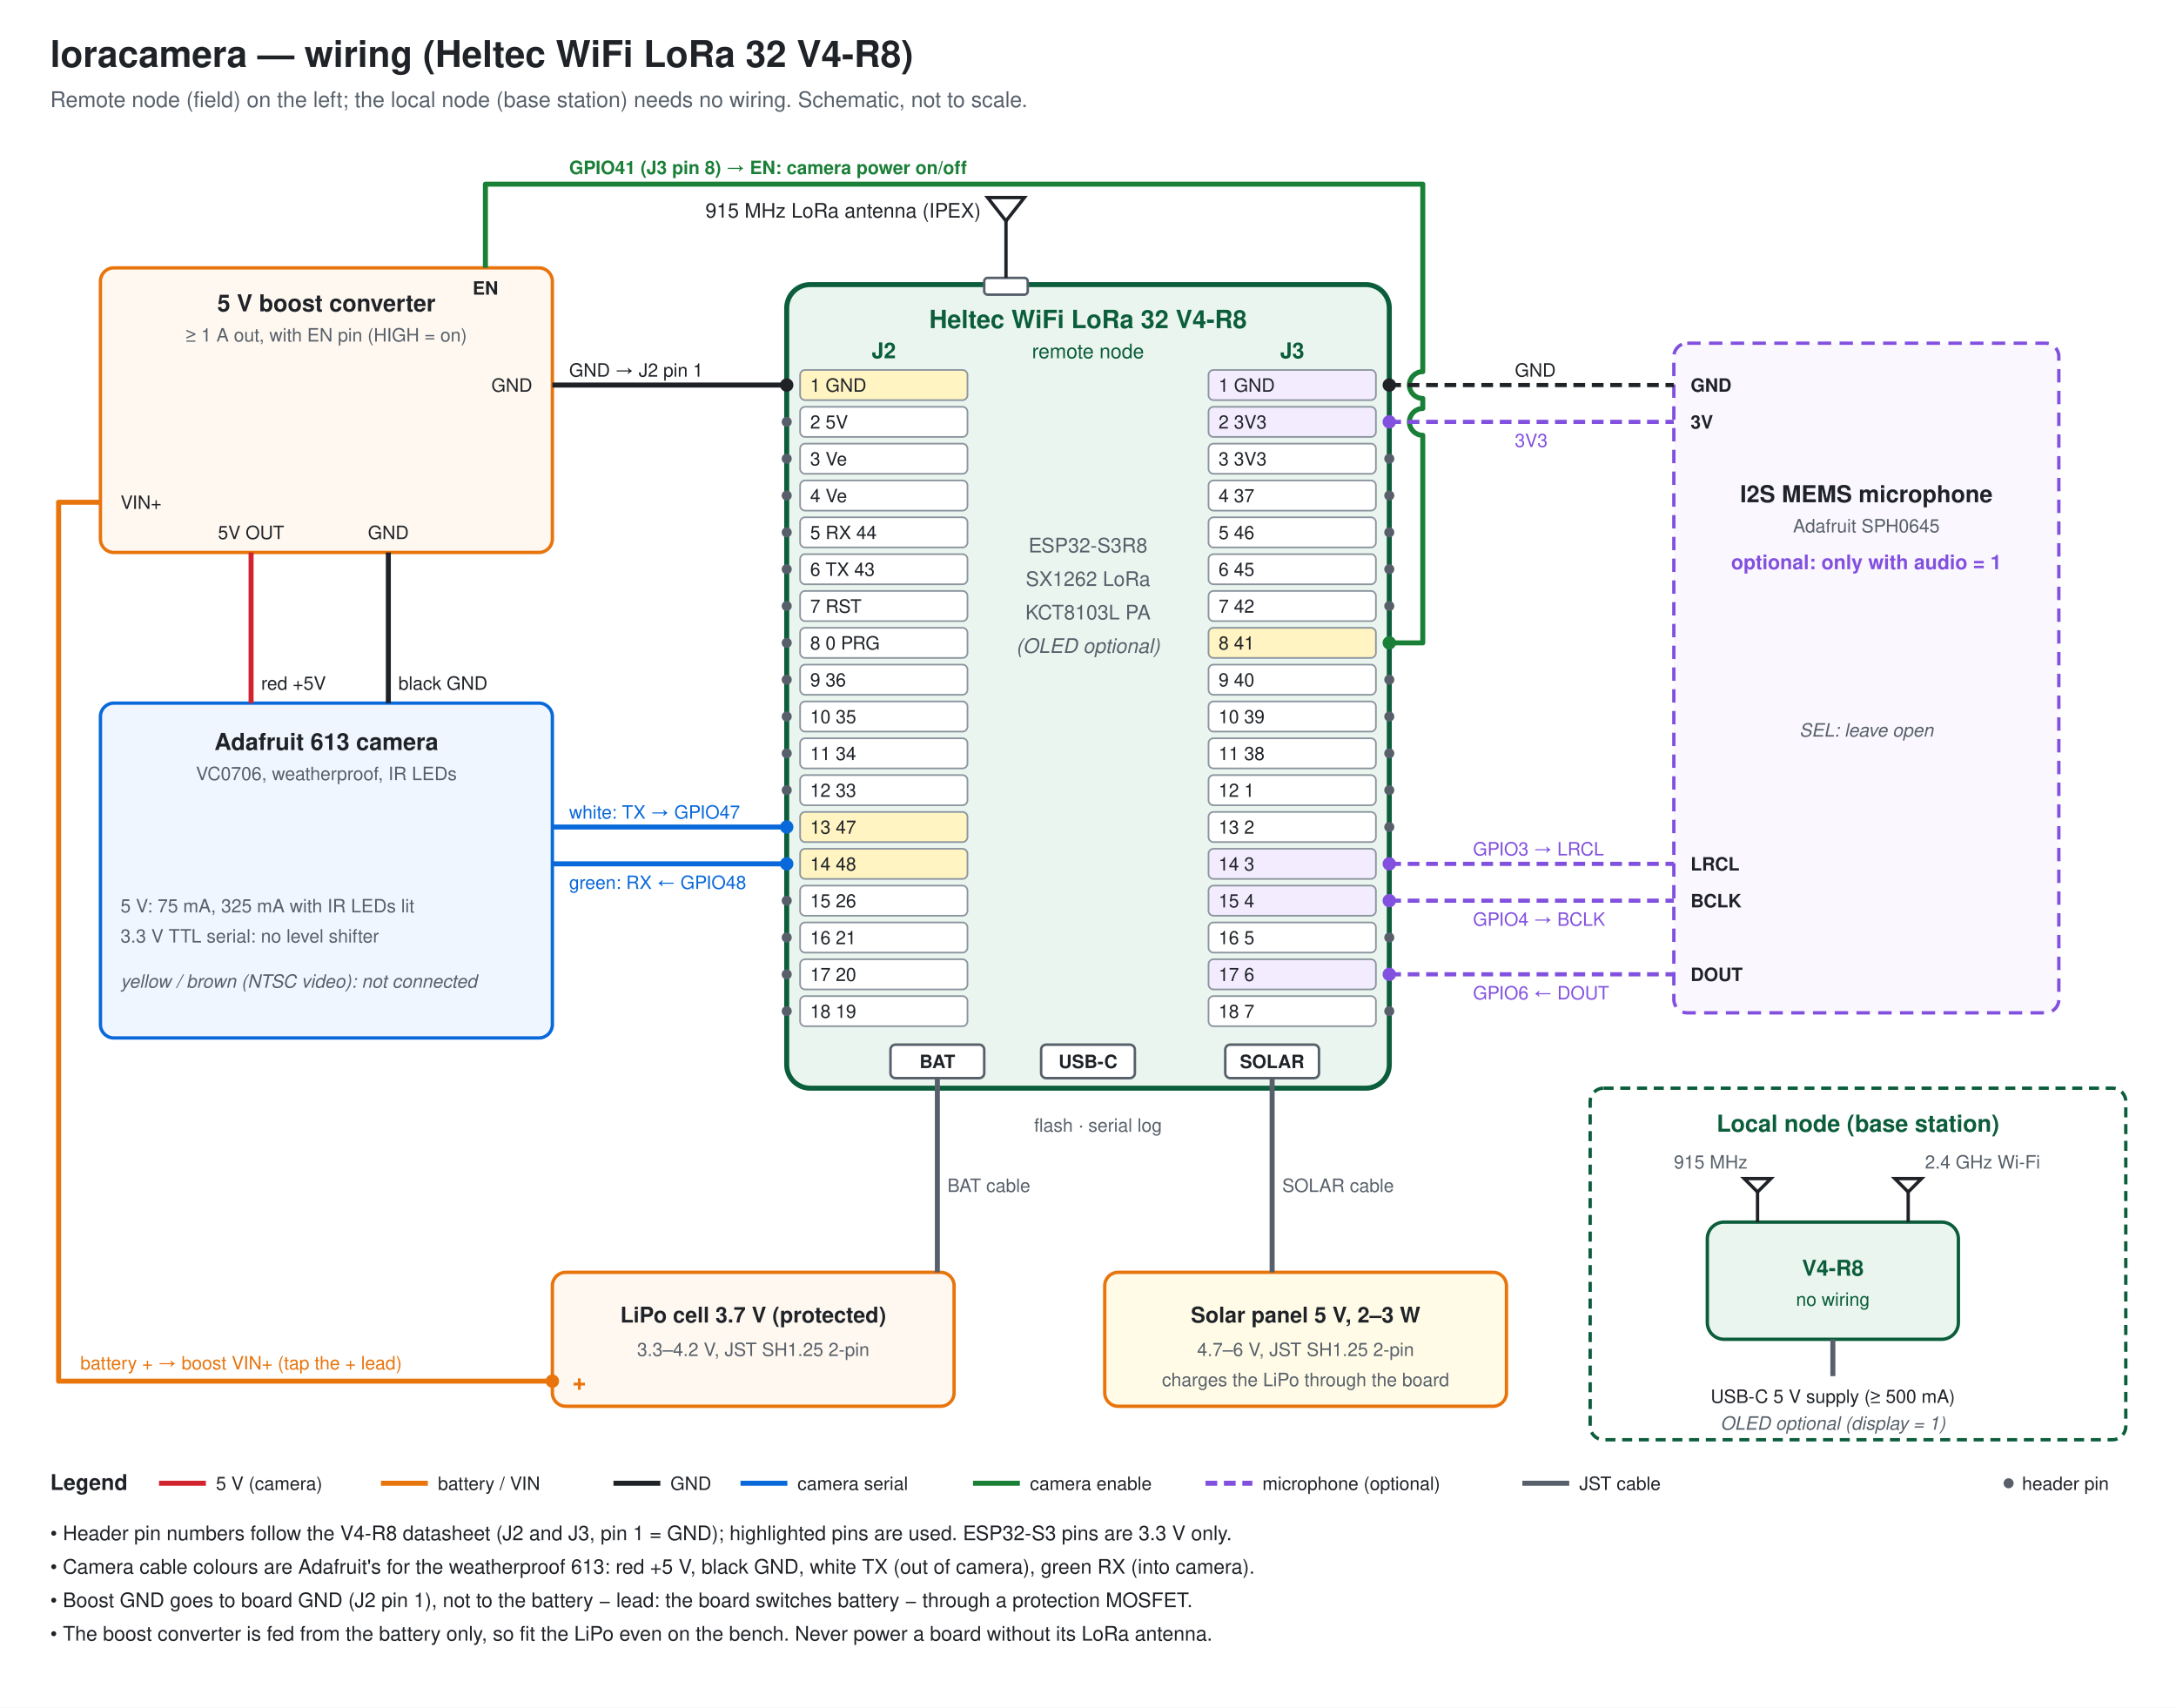
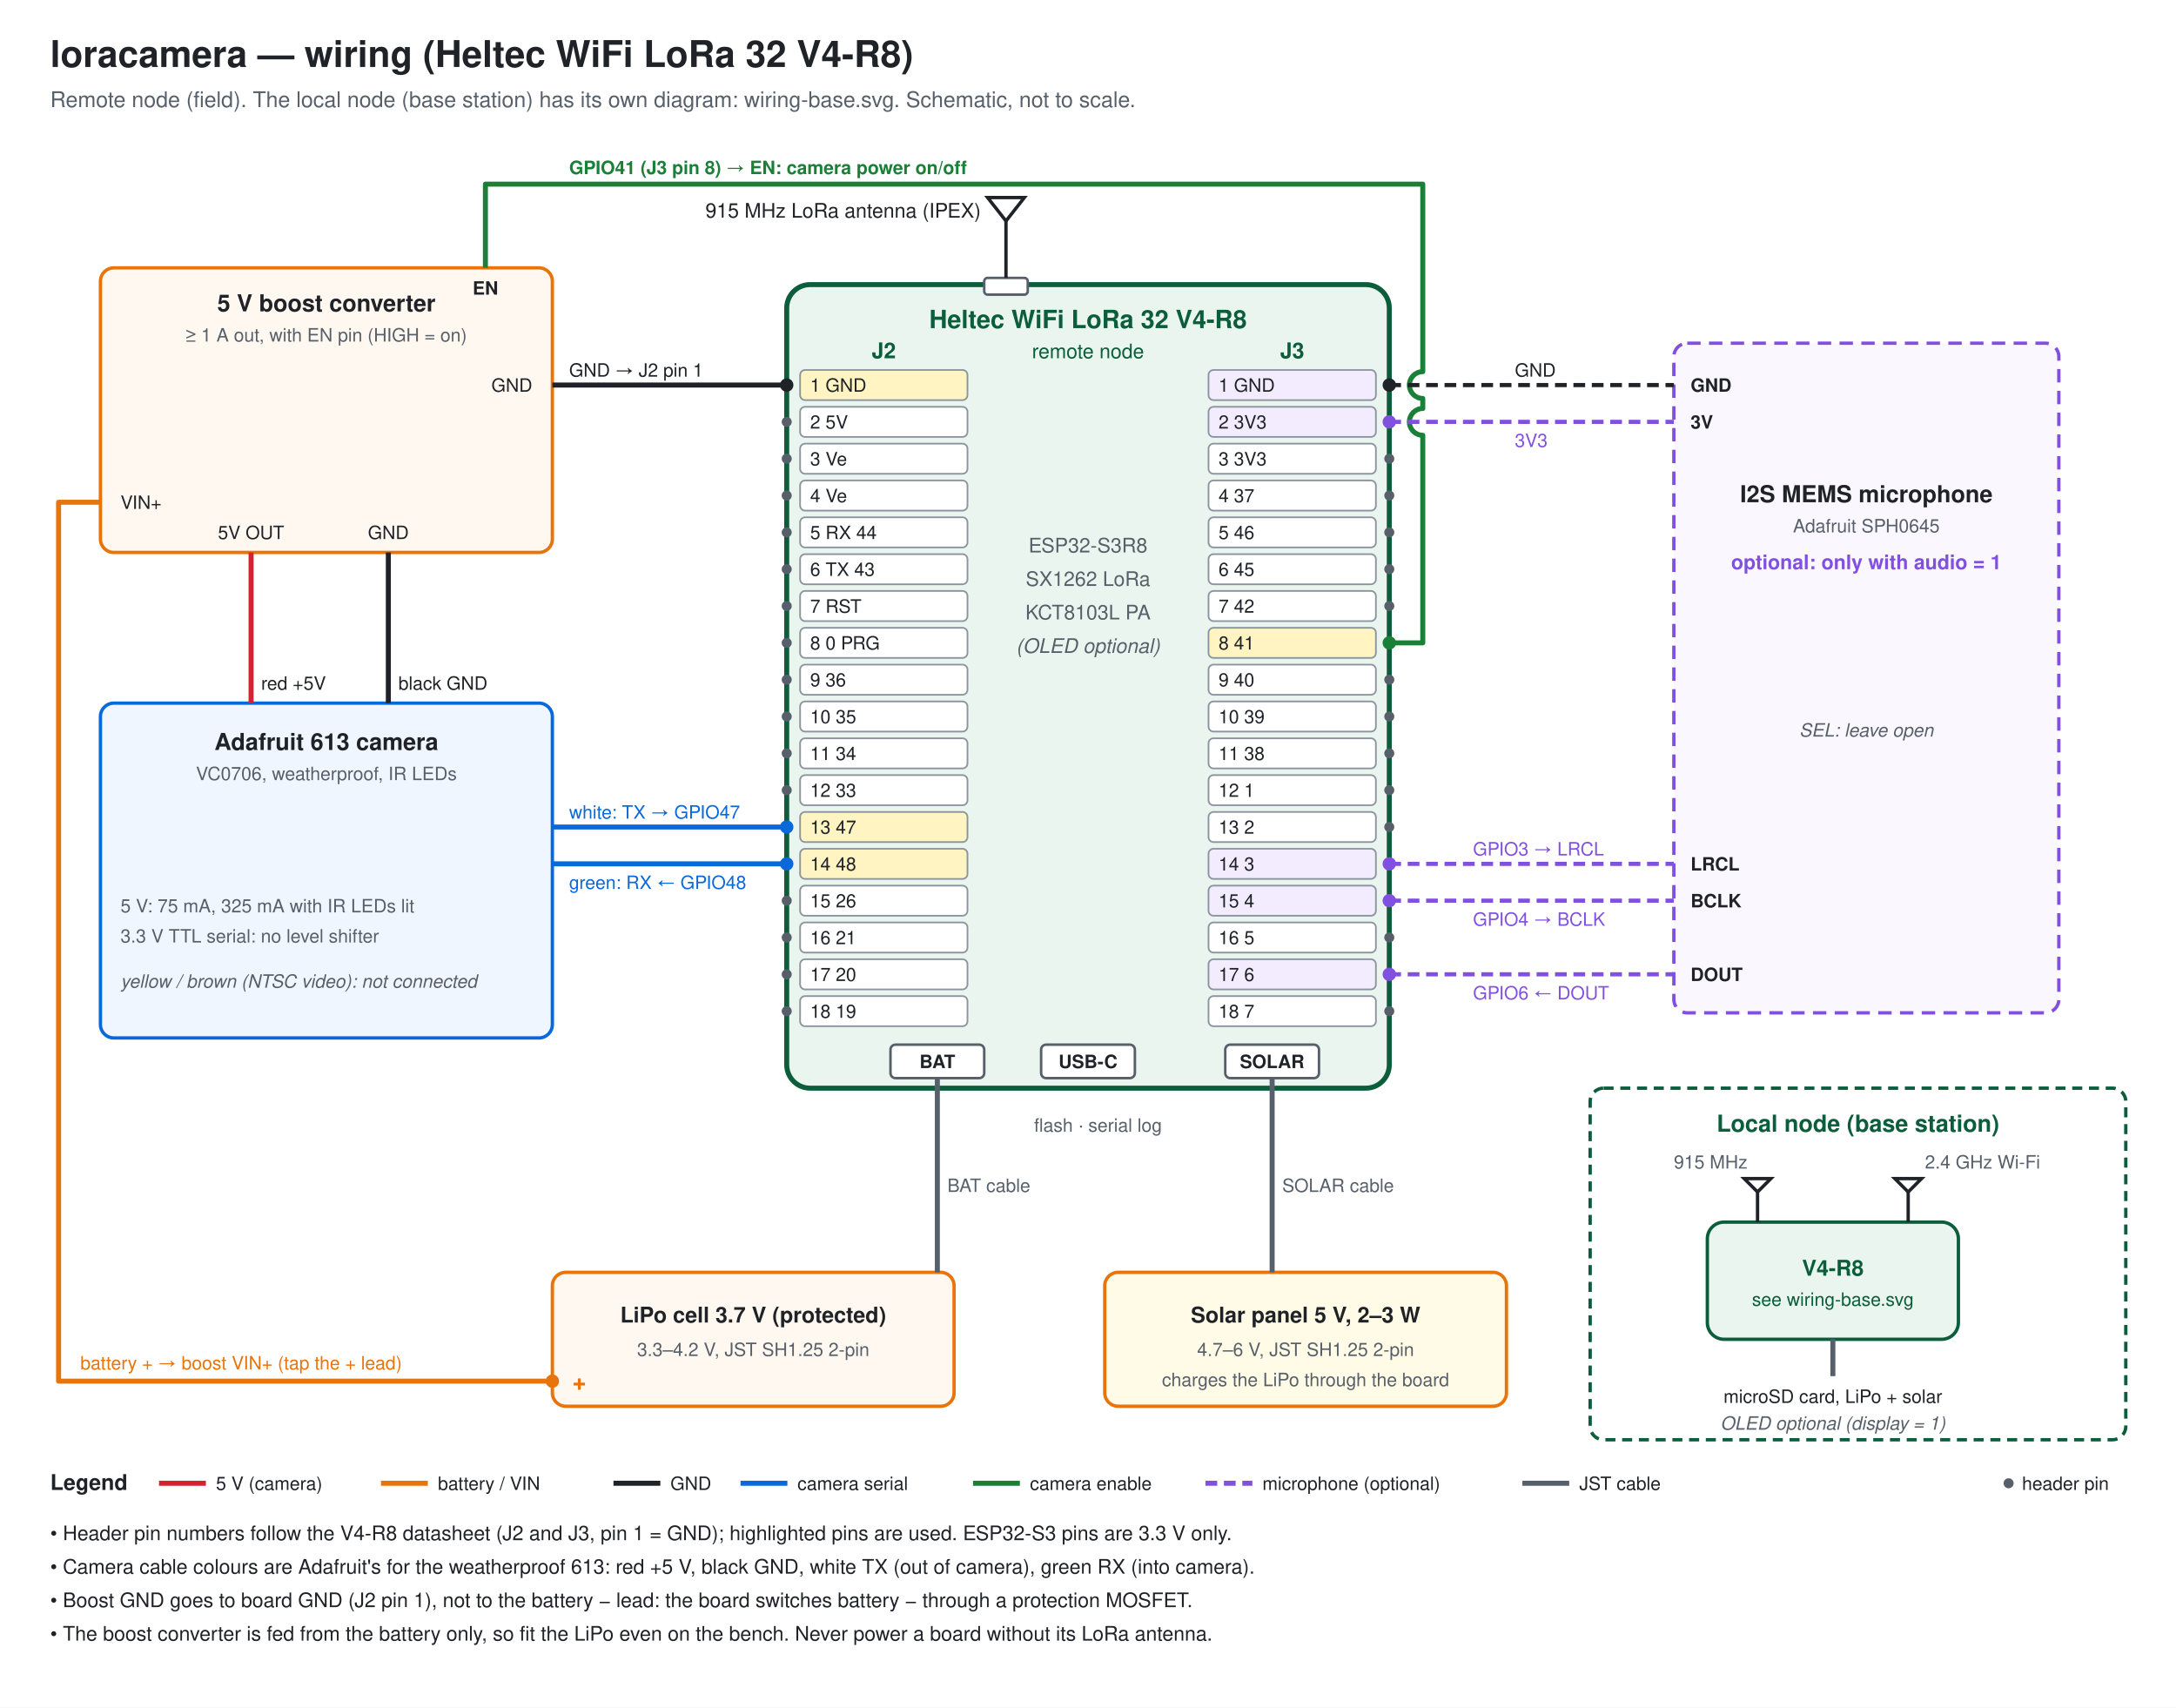
<svg xmlns="http://www.w3.org/2000/svg" viewBox="0 0 1300 1020" width="1300" height="1020">
  <rect width="1300" height="1020" fill="#ffffff" />
  <text x="30" y="40" font-family="Helvetica, Arial, sans-serif" font-size="22" text-anchor="start" font-weight="bold" fill="#1f2328">loracamera — wiring (Heltec WiFi LoRa 32 V4-R8)</text>
-   <text x="30" y="64" font-family="Helvetica, Arial, sans-serif" font-size="13" text-anchor="start" font-weight="normal" fill="#57606a">Remote node (field) on the left; the local node (base station) needs no wiring. Schematic, not to scale.</text>
+   <text x="30" y="64" font-family="Helvetica, Arial, sans-serif" font-size="13" text-anchor="start" font-weight="normal" fill="#57606a">Remote node (field). The local node (base station) has its own diagram: wiring-base.svg. Schematic, not to scale.</text>
  <rect x="470" y="170" width="360" height="480" rx="14" fill="#e9f5ee" stroke="#0b5d3b" stroke-width="3" />
  <text x="650.0" y="196" font-family="Helvetica, Arial, sans-serif" font-size="15" text-anchor="middle" font-weight="bold" fill="#0b5d3b">Heltec WiFi LoRa 32 V4-R8</text>
  <text x="650.0" y="214" font-family="Helvetica, Arial, sans-serif" font-size="12" text-anchor="middle" font-weight="normal" fill="#0b5d3b">remote node</text>
  <text x="528" y="214" font-family="Helvetica, Arial, sans-serif" font-size="13" text-anchor="middle" font-weight="bold" fill="#0b5d3b">J2</text>
  <text x="772" y="214" font-family="Helvetica, Arial, sans-serif" font-size="13" text-anchor="middle" font-weight="bold" fill="#0b5d3b">J3</text>
  <rect x="478" y="221" width="100" height="18" rx="3" fill="#fff4c2" stroke="#8c959f" stroke-width="1" />
  <text x="484" y="234" font-family="Helvetica, Arial, sans-serif" font-size="11" text-anchor="start" font-weight="normal" fill="#1f2328"> 1  GND</text>
  <circle cx="470" cy="230" r="3" fill="#57606a" />
  <rect x="478" y="243" width="100" height="18" rx="3" fill="#ffffff" stroke="#8c959f" stroke-width="1" />
  <text x="484" y="256" font-family="Helvetica, Arial, sans-serif" font-size="11" text-anchor="start" font-weight="normal" fill="#1f2328"> 2  5V</text>
  <circle cx="470" cy="252" r="3" fill="#57606a" />
  <rect x="478" y="265" width="100" height="18" rx="3" fill="#ffffff" stroke="#8c959f" stroke-width="1" />
  <text x="484" y="278" font-family="Helvetica, Arial, sans-serif" font-size="11" text-anchor="start" font-weight="normal" fill="#1f2328"> 3  Ve</text>
  <circle cx="470" cy="274" r="3" fill="#57606a" />
  <rect x="478" y="287" width="100" height="18" rx="3" fill="#ffffff" stroke="#8c959f" stroke-width="1" />
  <text x="484" y="300" font-family="Helvetica, Arial, sans-serif" font-size="11" text-anchor="start" font-weight="normal" fill="#1f2328"> 4  Ve</text>
  <circle cx="470" cy="296" r="3" fill="#57606a" />
  <rect x="478" y="309" width="100" height="18" rx="3" fill="#ffffff" stroke="#8c959f" stroke-width="1" />
  <text x="484" y="322" font-family="Helvetica, Arial, sans-serif" font-size="11" text-anchor="start" font-weight="normal" fill="#1f2328"> 5  RX 44</text>
  <circle cx="470" cy="318" r="3" fill="#57606a" />
  <rect x="478" y="331" width="100" height="18" rx="3" fill="#ffffff" stroke="#8c959f" stroke-width="1" />
  <text x="484" y="344" font-family="Helvetica, Arial, sans-serif" font-size="11" text-anchor="start" font-weight="normal" fill="#1f2328"> 6  TX 43</text>
  <circle cx="470" cy="340" r="3" fill="#57606a" />
  <rect x="478" y="353" width="100" height="18" rx="3" fill="#ffffff" stroke="#8c959f" stroke-width="1" />
  <text x="484" y="366" font-family="Helvetica, Arial, sans-serif" font-size="11" text-anchor="start" font-weight="normal" fill="#1f2328"> 7  RST</text>
  <circle cx="470" cy="362" r="3" fill="#57606a" />
  <rect x="478" y="375" width="100" height="18" rx="3" fill="#ffffff" stroke="#8c959f" stroke-width="1" />
  <text x="484" y="388" font-family="Helvetica, Arial, sans-serif" font-size="11" text-anchor="start" font-weight="normal" fill="#1f2328"> 8  0 PRG</text>
  <circle cx="470" cy="384" r="3" fill="#57606a" />
  <rect x="478" y="397" width="100" height="18" rx="3" fill="#ffffff" stroke="#8c959f" stroke-width="1" />
  <text x="484" y="410" font-family="Helvetica, Arial, sans-serif" font-size="11" text-anchor="start" font-weight="normal" fill="#1f2328"> 9  36</text>
  <circle cx="470" cy="406" r="3" fill="#57606a" />
  <rect x="478" y="419" width="100" height="18" rx="3" fill="#ffffff" stroke="#8c959f" stroke-width="1" />
  <text x="484" y="432" font-family="Helvetica, Arial, sans-serif" font-size="11" text-anchor="start" font-weight="normal" fill="#1f2328">10  35</text>
  <circle cx="470" cy="428" r="3" fill="#57606a" />
  <rect x="478" y="441" width="100" height="18" rx="3" fill="#ffffff" stroke="#8c959f" stroke-width="1" />
  <text x="484" y="454" font-family="Helvetica, Arial, sans-serif" font-size="11" text-anchor="start" font-weight="normal" fill="#1f2328">11  34</text>
  <circle cx="470" cy="450" r="3" fill="#57606a" />
  <rect x="478" y="463" width="100" height="18" rx="3" fill="#ffffff" stroke="#8c959f" stroke-width="1" />
  <text x="484" y="476" font-family="Helvetica, Arial, sans-serif" font-size="11" text-anchor="start" font-weight="normal" fill="#1f2328">12  33</text>
  <circle cx="470" cy="472" r="3" fill="#57606a" />
  <rect x="478" y="485" width="100" height="18" rx="3" fill="#fff4c2" stroke="#8c959f" stroke-width="1" />
  <text x="484" y="498" font-family="Helvetica, Arial, sans-serif" font-size="11" text-anchor="start" font-weight="normal" fill="#1f2328">13  47</text>
  <circle cx="470" cy="494" r="3" fill="#57606a" />
  <rect x="478" y="507" width="100" height="18" rx="3" fill="#fff4c2" stroke="#8c959f" stroke-width="1" />
  <text x="484" y="520" font-family="Helvetica, Arial, sans-serif" font-size="11" text-anchor="start" font-weight="normal" fill="#1f2328">14  48</text>
  <circle cx="470" cy="516" r="3" fill="#57606a" />
  <rect x="478" y="529" width="100" height="18" rx="3" fill="#ffffff" stroke="#8c959f" stroke-width="1" />
  <text x="484" y="542" font-family="Helvetica, Arial, sans-serif" font-size="11" text-anchor="start" font-weight="normal" fill="#1f2328">15  26</text>
  <circle cx="470" cy="538" r="3" fill="#57606a" />
  <rect x="478" y="551" width="100" height="18" rx="3" fill="#ffffff" stroke="#8c959f" stroke-width="1" />
  <text x="484" y="564" font-family="Helvetica, Arial, sans-serif" font-size="11" text-anchor="start" font-weight="normal" fill="#1f2328">16  21</text>
  <circle cx="470" cy="560" r="3" fill="#57606a" />
  <rect x="478" y="573" width="100" height="18" rx="3" fill="#ffffff" stroke="#8c959f" stroke-width="1" />
  <text x="484" y="586" font-family="Helvetica, Arial, sans-serif" font-size="11" text-anchor="start" font-weight="normal" fill="#1f2328">17  20</text>
  <circle cx="470" cy="582" r="3" fill="#57606a" />
  <rect x="478" y="595" width="100" height="18" rx="3" fill="#ffffff" stroke="#8c959f" stroke-width="1" />
  <text x="484" y="608" font-family="Helvetica, Arial, sans-serif" font-size="11" text-anchor="start" font-weight="normal" fill="#1f2328">18  19</text>
  <circle cx="470" cy="604" r="3" fill="#57606a" />
  <rect x="722" y="221" width="100" height="18" rx="3" fill="#f3ecff" stroke="#8c959f" stroke-width="1" />
  <text x="728" y="234" font-family="Helvetica, Arial, sans-serif" font-size="11" text-anchor="start" font-weight="normal" fill="#1f2328"> 1  GND</text>
  <circle cx="830" cy="230" r="3" fill="#57606a" />
  <rect x="722" y="243" width="100" height="18" rx="3" fill="#f3ecff" stroke="#8c959f" stroke-width="1" />
  <text x="728" y="256" font-family="Helvetica, Arial, sans-serif" font-size="11" text-anchor="start" font-weight="normal" fill="#1f2328"> 2  3V3</text>
  <circle cx="830" cy="252" r="3" fill="#57606a" />
  <rect x="722" y="265" width="100" height="18" rx="3" fill="#ffffff" stroke="#8c959f" stroke-width="1" />
  <text x="728" y="278" font-family="Helvetica, Arial, sans-serif" font-size="11" text-anchor="start" font-weight="normal" fill="#1f2328"> 3  3V3</text>
  <circle cx="830" cy="274" r="3" fill="#57606a" />
  <rect x="722" y="287" width="100" height="18" rx="3" fill="#ffffff" stroke="#8c959f" stroke-width="1" />
  <text x="728" y="300" font-family="Helvetica, Arial, sans-serif" font-size="11" text-anchor="start" font-weight="normal" fill="#1f2328"> 4  37</text>
  <circle cx="830" cy="296" r="3" fill="#57606a" />
  <rect x="722" y="309" width="100" height="18" rx="3" fill="#ffffff" stroke="#8c959f" stroke-width="1" />
  <text x="728" y="322" font-family="Helvetica, Arial, sans-serif" font-size="11" text-anchor="start" font-weight="normal" fill="#1f2328"> 5  46</text>
  <circle cx="830" cy="318" r="3" fill="#57606a" />
  <rect x="722" y="331" width="100" height="18" rx="3" fill="#ffffff" stroke="#8c959f" stroke-width="1" />
  <text x="728" y="344" font-family="Helvetica, Arial, sans-serif" font-size="11" text-anchor="start" font-weight="normal" fill="#1f2328"> 6  45</text>
  <circle cx="830" cy="340" r="3" fill="#57606a" />
  <rect x="722" y="353" width="100" height="18" rx="3" fill="#ffffff" stroke="#8c959f" stroke-width="1" />
  <text x="728" y="366" font-family="Helvetica, Arial, sans-serif" font-size="11" text-anchor="start" font-weight="normal" fill="#1f2328"> 7  42</text>
  <circle cx="830" cy="362" r="3" fill="#57606a" />
  <rect x="722" y="375" width="100" height="18" rx="3" fill="#fff4c2" stroke="#8c959f" stroke-width="1" />
  <text x="728" y="388" font-family="Helvetica, Arial, sans-serif" font-size="11" text-anchor="start" font-weight="normal" fill="#1f2328"> 8  41</text>
  <circle cx="830" cy="384" r="3" fill="#57606a" />
  <rect x="722" y="397" width="100" height="18" rx="3" fill="#ffffff" stroke="#8c959f" stroke-width="1" />
  <text x="728" y="410" font-family="Helvetica, Arial, sans-serif" font-size="11" text-anchor="start" font-weight="normal" fill="#1f2328"> 9  40</text>
  <circle cx="830" cy="406" r="3" fill="#57606a" />
  <rect x="722" y="419" width="100" height="18" rx="3" fill="#ffffff" stroke="#8c959f" stroke-width="1" />
  <text x="728" y="432" font-family="Helvetica, Arial, sans-serif" font-size="11" text-anchor="start" font-weight="normal" fill="#1f2328">10  39</text>
  <circle cx="830" cy="428" r="3" fill="#57606a" />
  <rect x="722" y="441" width="100" height="18" rx="3" fill="#ffffff" stroke="#8c959f" stroke-width="1" />
  <text x="728" y="454" font-family="Helvetica, Arial, sans-serif" font-size="11" text-anchor="start" font-weight="normal" fill="#1f2328">11  38</text>
  <circle cx="830" cy="450" r="3" fill="#57606a" />
  <rect x="722" y="463" width="100" height="18" rx="3" fill="#ffffff" stroke="#8c959f" stroke-width="1" />
  <text x="728" y="476" font-family="Helvetica, Arial, sans-serif" font-size="11" text-anchor="start" font-weight="normal" fill="#1f2328">12  1</text>
  <circle cx="830" cy="472" r="3" fill="#57606a" />
  <rect x="722" y="485" width="100" height="18" rx="3" fill="#ffffff" stroke="#8c959f" stroke-width="1" />
  <text x="728" y="498" font-family="Helvetica, Arial, sans-serif" font-size="11" text-anchor="start" font-weight="normal" fill="#1f2328">13  2</text>
  <circle cx="830" cy="494" r="3" fill="#57606a" />
  <rect x="722" y="507" width="100" height="18" rx="3" fill="#f3ecff" stroke="#8c959f" stroke-width="1" />
  <text x="728" y="520" font-family="Helvetica, Arial, sans-serif" font-size="11" text-anchor="start" font-weight="normal" fill="#1f2328">14  3</text>
  <circle cx="830" cy="516" r="3" fill="#57606a" />
  <rect x="722" y="529" width="100" height="18" rx="3" fill="#f3ecff" stroke="#8c959f" stroke-width="1" />
  <text x="728" y="542" font-family="Helvetica, Arial, sans-serif" font-size="11" text-anchor="start" font-weight="normal" fill="#1f2328">15  4</text>
  <circle cx="830" cy="538" r="3" fill="#57606a" />
  <rect x="722" y="551" width="100" height="18" rx="3" fill="#ffffff" stroke="#8c959f" stroke-width="1" />
  <text x="728" y="564" font-family="Helvetica, Arial, sans-serif" font-size="11" text-anchor="start" font-weight="normal" fill="#1f2328">16  5</text>
  <circle cx="830" cy="560" r="3" fill="#57606a" />
  <rect x="722" y="573" width="100" height="18" rx="3" fill="#f3ecff" stroke="#8c959f" stroke-width="1" />
  <text x="728" y="586" font-family="Helvetica, Arial, sans-serif" font-size="11" text-anchor="start" font-weight="normal" fill="#1f2328">17  6</text>
  <circle cx="830" cy="582" r="3" fill="#57606a" />
  <rect x="722" y="595" width="100" height="18" rx="3" fill="#ffffff" stroke="#8c959f" stroke-width="1" />
  <text x="728" y="608" font-family="Helvetica, Arial, sans-serif" font-size="11" text-anchor="start" font-weight="normal" fill="#1f2328">18  7</text>
  <circle cx="830" cy="604" r="3" fill="#57606a" />
  <text x="650" y="330" font-family="Helvetica, Arial, sans-serif" font-size="12" text-anchor="middle" font-weight="normal" fill="#57606a">ESP32-S3R8</text>
  <text x="650" y="350" font-family="Helvetica, Arial, sans-serif" font-size="12" text-anchor="middle" font-weight="normal" fill="#57606a">SX1262 LoRa</text>
  <text x="650" y="370" font-family="Helvetica, Arial, sans-serif" font-size="12" text-anchor="middle" font-weight="normal" fill="#57606a">KCT8103L PA</text>
  <text x="650" y="390" font-family="Helvetica, Arial, sans-serif" font-size="12" text-anchor="middle" font-weight="normal" fill="#57606a" font-style="italic">(OLED optional)</text>
  <rect x="532" y="624" width="56" height="20" rx="3" fill="#ffffff" stroke="#57606a" stroke-width="1.5" />
  <text x="560" y="638" font-family="Helvetica, Arial, sans-serif" font-size="11" text-anchor="middle" font-weight="bold" fill="#1f2328">BAT</text>
  <rect x="622" y="624" width="56" height="20" rx="3" fill="#ffffff" stroke="#57606a" stroke-width="1.5" />
  <text x="650" y="638" font-family="Helvetica, Arial, sans-serif" font-size="11" text-anchor="middle" font-weight="bold" fill="#1f2328">USB-C</text>
  <rect x="732" y="624" width="56" height="20" rx="3" fill="#ffffff" stroke="#57606a" stroke-width="1.5" />
  <text x="760" y="638" font-family="Helvetica, Arial, sans-serif" font-size="11" text-anchor="middle" font-weight="bold" fill="#1f2328">SOLAR</text>
  <rect x="588" y="166" width="26" height="10" rx="2" fill="#ffffff" stroke="#57606a" stroke-width="1.5" />
  <polyline points="601,166 601,132" fill="none" stroke="#1f2328" stroke-width="2" stroke-linejoin="round" />
  <polygon points="590,118 612,118 601,132" fill="none" stroke="#1f2328" stroke-width="2" />
  <text x="586" y="130" font-family="Helvetica, Arial, sans-serif" font-size="12" text-anchor="end" font-weight="normal" fill="#1f2328">915 MHz LoRa antenna (IPEX)</text>
  <rect x="60" y="160" width="270" height="170" rx="8" fill="#fff8f0" stroke="#e8740c" stroke-width="2" />
  <text x="195" y="186" font-family="Helvetica, Arial, sans-serif" font-size="14" text-anchor="middle" font-weight="bold" fill="#1f2328">5 V boost converter</text>
  <text x="195" y="204" font-family="Helvetica, Arial, sans-serif" font-size="11" text-anchor="middle" font-weight="normal" fill="#57606a">≥ 1 A out, with EN pin (HIGH = on)</text>
  <text x="72" y="304" font-family="Helvetica, Arial, sans-serif" font-size="11" text-anchor="start" font-weight="normal" fill="#1f2328">VIN+</text>
  <text x="318" y="234" font-family="Helvetica, Arial, sans-serif" font-size="11" text-anchor="end" font-weight="normal" fill="#1f2328">GND</text>
  <text x="150" y="322" font-family="Helvetica, Arial, sans-serif" font-size="11" text-anchor="middle" font-weight="normal" fill="#1f2328">5V OUT</text>
  <text x="232" y="322" font-family="Helvetica, Arial, sans-serif" font-size="11" text-anchor="middle" font-weight="normal" fill="#1f2328">GND</text>
  <text x="290" y="176" font-family="Helvetica, Arial, sans-serif" font-size="11" text-anchor="middle" font-weight="bold" fill="#1f2328">EN</text>
  <rect x="60" y="420" width="270" height="200" rx="8" fill="#f0f6ff" stroke="#0969da" stroke-width="2" />
  <text x="195" y="448" font-family="Helvetica, Arial, sans-serif" font-size="14" text-anchor="middle" font-weight="bold" fill="#1f2328">Adafruit 613 camera</text>
  <text x="195" y="466" font-family="Helvetica, Arial, sans-serif" font-size="11" text-anchor="middle" font-weight="normal" fill="#57606a">VC0706, weatherproof, IR LEDs</text>
  <text x="72" y="545" font-family="Helvetica, Arial, sans-serif" font-size="11" text-anchor="start" font-weight="normal" fill="#57606a">5 V: 75 mA, 325 mA with IR LEDs lit</text>
  <text x="72" y="563" font-family="Helvetica, Arial, sans-serif" font-size="11" text-anchor="start" font-weight="normal" fill="#57606a">3.3 V TTL serial: no level shifter</text>
  <text x="72" y="590" font-family="Helvetica, Arial, sans-serif" font-size="11" text-anchor="start" font-weight="normal" fill="#57606a" font-style="italic">yellow / brown (NTSC video): not connected</text>
  <text x="156" y="412" font-family="Helvetica, Arial, sans-serif" font-size="11" text-anchor="start" font-weight="normal" fill="#1f2328">red +5V</text>
  <text x="238" y="412" font-family="Helvetica, Arial, sans-serif" font-size="11" text-anchor="start" font-weight="normal" fill="#1f2328">black GND</text>
  <polyline points="150,330 150,420" fill="none" stroke="#d1242f" stroke-width="3" stroke-linejoin="round" />
  <polyline points="232,330 232,420" fill="none" stroke="#1f2328" stroke-width="3" stroke-linejoin="round" />
  <polyline points="330,494 470,494" fill="none" stroke="#0969da" stroke-width="3" stroke-linejoin="round" />
  <text x="340" y="489" font-family="Helvetica, Arial, sans-serif" font-size="11" text-anchor="start" font-weight="normal" fill="#0969da">white: TX → GPIO47</text>
  <polyline points="330,516 470,516" fill="none" stroke="#0969da" stroke-width="3" stroke-linejoin="round" />
  <text x="340" y="531" font-family="Helvetica, Arial, sans-serif" font-size="11" text-anchor="start" font-weight="normal" fill="#0969da">green: RX ← GPIO48</text>
  <circle cx="470" cy="494" r="4" fill="#0969da" />
  <circle cx="470" cy="516" r="4" fill="#0969da" />
  <polyline points="330,230 470,230" fill="none" stroke="#1f2328" stroke-width="3" stroke-linejoin="round" />
  <text x="340" y="225" font-family="Helvetica, Arial, sans-serif" font-size="11" text-anchor="start" font-weight="normal" fill="#1f2328">GND → J2 pin 1</text>
  <circle cx="470" cy="230" r="4" fill="#1f2328" />
  <path d="M830,384 L850,384 L850,260 A8 8 0 0 1 850,244 L850,238 A8 8 0 0 1 850,222 L850,110 L290,110 L290,160" fill="none" stroke="#1a7f37" stroke-width="3" stroke-linejoin="round" />
  <circle cx="830" cy="384" r="4" fill="#1a7f37" />
  <text x="340" y="104" font-family="Helvetica, Arial, sans-serif" font-size="11" text-anchor="start" font-weight="bold" fill="#1a7f37">GPIO41 (J3 pin 8) → EN: camera power on/off</text>
  <rect x="1000" y="205" width="230" height="400" rx="8" fill="#faf7ff" stroke="#8250df" stroke-width="2" stroke-dasharray="8 5" />
  <text x="1115" y="300" font-family="Helvetica, Arial, sans-serif" font-size="14" text-anchor="middle" font-weight="bold" fill="#1f2328">I2S MEMS microphone</text>
  <text x="1115" y="318" font-family="Helvetica, Arial, sans-serif" font-size="11" text-anchor="middle" font-weight="normal" fill="#57606a">Adafruit SPH0645</text>
  <text x="1115" y="340" font-family="Helvetica, Arial, sans-serif" font-size="12" text-anchor="middle" font-weight="bold" fill="#8250df">optional: only with audio = 1</text>
  <text x="1115" y="440" font-family="Helvetica, Arial, sans-serif" font-size="11" text-anchor="middle" font-weight="normal" fill="#57606a" font-style="italic">SEL: leave open</text>
  <polyline points="830,230 1000,230" fill="none" stroke="#1f2328" stroke-width="2.5" stroke-linejoin="round" stroke-dasharray="7 4" />
  <text x="1010" y="234" font-family="Helvetica, Arial, sans-serif" font-size="11" text-anchor="start" font-weight="bold" fill="#1f2328">GND</text>
  <circle cx="830" cy="230" r="4" fill="#1f2328" />
  <polyline points="830,252 1000,252" fill="none" stroke="#8250df" stroke-width="2.5" stroke-linejoin="round" stroke-dasharray="7 4" />
  <text x="1010" y="256" font-family="Helvetica, Arial, sans-serif" font-size="11" text-anchor="start" font-weight="bold" fill="#1f2328">3V</text>
  <circle cx="830" cy="252" r="4" fill="#8250df" />
  <polyline points="830,516 1000,516" fill="none" stroke="#8250df" stroke-width="2.5" stroke-linejoin="round" stroke-dasharray="7 4" />
  <text x="1010" y="520" font-family="Helvetica, Arial, sans-serif" font-size="11" text-anchor="start" font-weight="bold" fill="#1f2328">LRCL</text>
  <circle cx="830" cy="516" r="4" fill="#8250df" />
  <polyline points="830,538 1000,538" fill="none" stroke="#8250df" stroke-width="2.5" stroke-linejoin="round" stroke-dasharray="7 4" />
  <text x="1010" y="542" font-family="Helvetica, Arial, sans-serif" font-size="11" text-anchor="start" font-weight="bold" fill="#1f2328">BCLK</text>
  <circle cx="830" cy="538" r="4" fill="#8250df" />
  <polyline points="830,582 1000,582" fill="none" stroke="#8250df" stroke-width="2.5" stroke-linejoin="round" stroke-dasharray="7 4" />
  <text x="1010" y="586" font-family="Helvetica, Arial, sans-serif" font-size="11" text-anchor="start" font-weight="bold" fill="#1f2328">DOUT</text>
  <circle cx="830" cy="582" r="4" fill="#8250df" />
  <text x="880" y="511" font-family="Helvetica, Arial, sans-serif" font-size="11" text-anchor="start" font-weight="normal" fill="#8250df">GPIO3 → LRCL</text>
  <text x="880" y="553" font-family="Helvetica, Arial, sans-serif" font-size="11" text-anchor="start" font-weight="normal" fill="#8250df">GPIO4 → BCLK</text>
  <text x="880" y="597" font-family="Helvetica, Arial, sans-serif" font-size="11" text-anchor="start" font-weight="normal" fill="#8250df">GPIO6 ← DOUT</text>
  <text x="905" y="225" font-family="Helvetica, Arial, sans-serif" font-size="11" text-anchor="start" font-weight="normal" fill="#1f2328">GND</text>
  <text x="905" y="267" font-family="Helvetica, Arial, sans-serif" font-size="11" text-anchor="start" font-weight="normal" fill="#8250df">3V3</text>
  <rect x="330" y="760" width="240" height="80" rx="8" fill="#fff8f0" stroke="#e8740c" stroke-width="2" />
  <text x="450" y="790" font-family="Helvetica, Arial, sans-serif" font-size="13" text-anchor="middle" font-weight="bold" fill="#1f2328">LiPo cell 3.7 V (protected)</text>
  <text x="450" y="810" font-family="Helvetica, Arial, sans-serif" font-size="11" text-anchor="middle" font-weight="normal" fill="#57606a">3.3–4.2 V, JST SH1.25 2-pin</text>
  <text x="342" y="830" font-family="Helvetica, Arial, sans-serif" font-size="14" text-anchor="start" font-weight="bold" fill="#e8740c">+</text>
  <polyline points="560,760 560,644" fill="none" stroke="#57606a" stroke-width="3" stroke-linejoin="round" />
  <text x="566" y="712" font-family="Helvetica, Arial, sans-serif" font-size="11" text-anchor="start" font-weight="normal" fill="#57606a">BAT cable</text>
  <polyline points="60,300 35,300 35,825 330,825" fill="none" stroke="#e8740c" stroke-width="3" stroke-linejoin="round" />
  <circle cx="330" cy="825" r="4" fill="#e8740c" />
  <text x="48" y="818" font-family="Helvetica, Arial, sans-serif" font-size="11" text-anchor="start" font-weight="normal" fill="#e8740c">battery + → boost VIN+ (tap the + lead)</text>
  <rect x="660" y="760" width="240" height="80" rx="8" fill="#fffbe6" stroke="#e8740c" stroke-width="2" />
  <text x="780" y="790" font-family="Helvetica, Arial, sans-serif" font-size="13" text-anchor="middle" font-weight="bold" fill="#1f2328">Solar panel 5 V, 2–3 W</text>
  <text x="780" y="810" font-family="Helvetica, Arial, sans-serif" font-size="11" text-anchor="middle" font-weight="normal" fill="#57606a">4.7–6 V, JST SH1.25 2-pin</text>
  <text x="780" y="828" font-family="Helvetica, Arial, sans-serif" font-size="11" text-anchor="middle" font-weight="normal" fill="#57606a">charges the LiPo through the board</text>
  <polyline points="760,760 760,644" fill="none" stroke="#57606a" stroke-width="3" stroke-linejoin="round" />
  <text x="766" y="712" font-family="Helvetica, Arial, sans-serif" font-size="11" text-anchor="start" font-weight="normal" fill="#57606a">SOLAR cable</text>
  <text x="656" y="676" font-family="Helvetica, Arial, sans-serif" font-size="11" text-anchor="middle" font-weight="normal" fill="#57606a">flash · serial log</text>
  <rect x="950" y="650" width="320" height="210" rx="8" fill="#ffffff" stroke="#0b5d3b" stroke-width="2" stroke-dasharray="6 4" />
  <text x="1110" y="676" font-family="Helvetica, Arial, sans-serif" font-size="14" text-anchor="middle" font-weight="bold" fill="#0b5d3b">Local node (base station)</text>
  <rect x="1020" y="730" width="150" height="70" rx="10" fill="#e9f5ee" stroke="#0b5d3b" stroke-width="2" />
  <text x="1095" y="762" font-family="Helvetica, Arial, sans-serif" font-size="13" text-anchor="middle" font-weight="bold" fill="#0b5d3b">V4-R8</text>
-   <text x="1095" y="780" font-family="Helvetica, Arial, sans-serif" font-size="11" text-anchor="middle" font-weight="normal" fill="#0b5d3b">no wiring</text>
+   <text x="1095" y="780" font-family="Helvetica, Arial, sans-serif" font-size="11" text-anchor="middle" font-weight="normal" fill="#0b5d3b">see wiring-base.svg</text>
  <polyline points="1050,730 1050,712" fill="none" stroke="#1f2328" stroke-width="2" stroke-linejoin="round" />
  <polygon points="1042,704 1058,704 1050,712" fill="none" stroke="#1f2328" stroke-width="2" />
  <polyline points="1140,730 1140,712" fill="none" stroke="#1f2328" stroke-width="2" stroke-linejoin="round" />
  <polygon points="1132,704 1148,704 1140,712" fill="none" stroke="#1f2328" stroke-width="2" />
  <text x="1000" y="698" font-family="Helvetica, Arial, sans-serif" font-size="11" text-anchor="start" font-weight="normal" fill="#57606a">915 MHz</text>
  <text x="1150" y="698" font-family="Helvetica, Arial, sans-serif" font-size="11" text-anchor="start" font-weight="normal" fill="#57606a">2.4 GHz Wi-Fi</text>
  <polyline points="1095,800 1095,822" fill="none" stroke="#57606a" stroke-width="3" stroke-linejoin="round" />
-   <text x="1095" y="838" font-family="Helvetica, Arial, sans-serif" font-size="11" text-anchor="middle" font-weight="normal" fill="#1f2328">USB-C 5 V supply (≥ 500 mA)</text>
+   <text x="1095" y="838" font-family="Helvetica, Arial, sans-serif" font-size="11" text-anchor="middle" font-weight="normal" fill="#1f2328">microSD card, LiPo + solar</text>
  <text x="1095" y="854" font-family="Helvetica, Arial, sans-serif" font-size="11" text-anchor="middle" font-weight="normal" fill="#57606a" font-style="italic">OLED optional (display = 1)</text>
  <text x="30" y="890" font-family="Helvetica, Arial, sans-serif" font-size="13" text-anchor="start" font-weight="bold" fill="#1f2328">Legend</text>
  <polyline points="95,886 123,886" fill="none" stroke="#d1242f" stroke-width="3" stroke-linejoin="round" />
  <text x="129" y="890" font-family="Helvetica, Arial, sans-serif" font-size="11" text-anchor="start" font-weight="normal" fill="#1f2328">5 V (camera)</text>
  <polyline points="227.6,886 255.6,886" fill="none" stroke="#e8740c" stroke-width="3" stroke-linejoin="round" />
  <text x="261.6" y="890" font-family="Helvetica, Arial, sans-serif" font-size="11" text-anchor="start" font-weight="normal" fill="#1f2328">battery / VIN</text>
  <polyline points="366.5,886 394.5,886" fill="none" stroke="#1f2328" stroke-width="3" stroke-linejoin="round" />
  <text x="400.5" y="890" font-family="Helvetica, Arial, sans-serif" font-size="11" text-anchor="start" font-weight="normal" fill="#1f2328">GND</text>
  <polyline points="442.4,886 470.4,886" fill="none" stroke="#0969da" stroke-width="3" stroke-linejoin="round" />
  <text x="476.4" y="890" font-family="Helvetica, Arial, sans-serif" font-size="11" text-anchor="start" font-weight="normal" fill="#1f2328">camera serial</text>
  <polyline points="581.3,886 609.3,886" fill="none" stroke="#1a7f37" stroke-width="3" stroke-linejoin="round" />
  <text x="615.3" y="890" font-family="Helvetica, Arial, sans-serif" font-size="11" text-anchor="start" font-weight="normal" fill="#1f2328">camera enable</text>
  <polyline points="720.2,886 748.2,886" fill="none" stroke="#8250df" stroke-width="3" stroke-linejoin="round" stroke-dasharray="7 4" />
  <text x="754.2" y="890" font-family="Helvetica, Arial, sans-serif" font-size="11" text-anchor="start" font-weight="normal" fill="#1f2328">microphone (optional)</text>
  <polyline points="909.5,886 937.5,886" fill="none" stroke="#57606a" stroke-width="3" stroke-linejoin="round" />
  <text x="943.5" y="890" font-family="Helvetica, Arial, sans-serif" font-size="11" text-anchor="start" font-weight="normal" fill="#1f2328">JST cable</text>
  <circle cx="1200" cy="886" r="3" fill="#57606a" />
  <text x="1208" y="890" font-family="Helvetica, Arial, sans-serif" font-size="11" text-anchor="start" font-weight="normal" fill="#1f2328">header pin</text>
  <text x="30" y="920" font-family="Helvetica, Arial, sans-serif" font-size="12" text-anchor="start" font-weight="normal" fill="#1f2328">• Header pin numbers follow the V4-R8 datasheet (J2 and J3, pin 1 = GND); highlighted pins are used. ESP32-S3 pins are 3.3 V only.</text>
  <text x="30" y="940" font-family="Helvetica, Arial, sans-serif" font-size="12" text-anchor="start" font-weight="normal" fill="#1f2328">• Camera cable colours are Adafruit's for the weatherproof 613: red +5 V, black GND, white TX (out of camera), green RX (into camera).</text>
  <text x="30" y="960" font-family="Helvetica, Arial, sans-serif" font-size="12" text-anchor="start" font-weight="normal" fill="#1f2328">• Boost GND goes to board GND (J2 pin 1), not to the battery − lead: the board switches battery − through a protection MOSFET.</text>
  <text x="30" y="980" font-family="Helvetica, Arial, sans-serif" font-size="12" text-anchor="start" font-weight="normal" fill="#1f2328">• The boost converter is fed from the battery only, so fit the LiPo even on the bench. Never power a board without its LoRa antenna.</text>
</svg>
